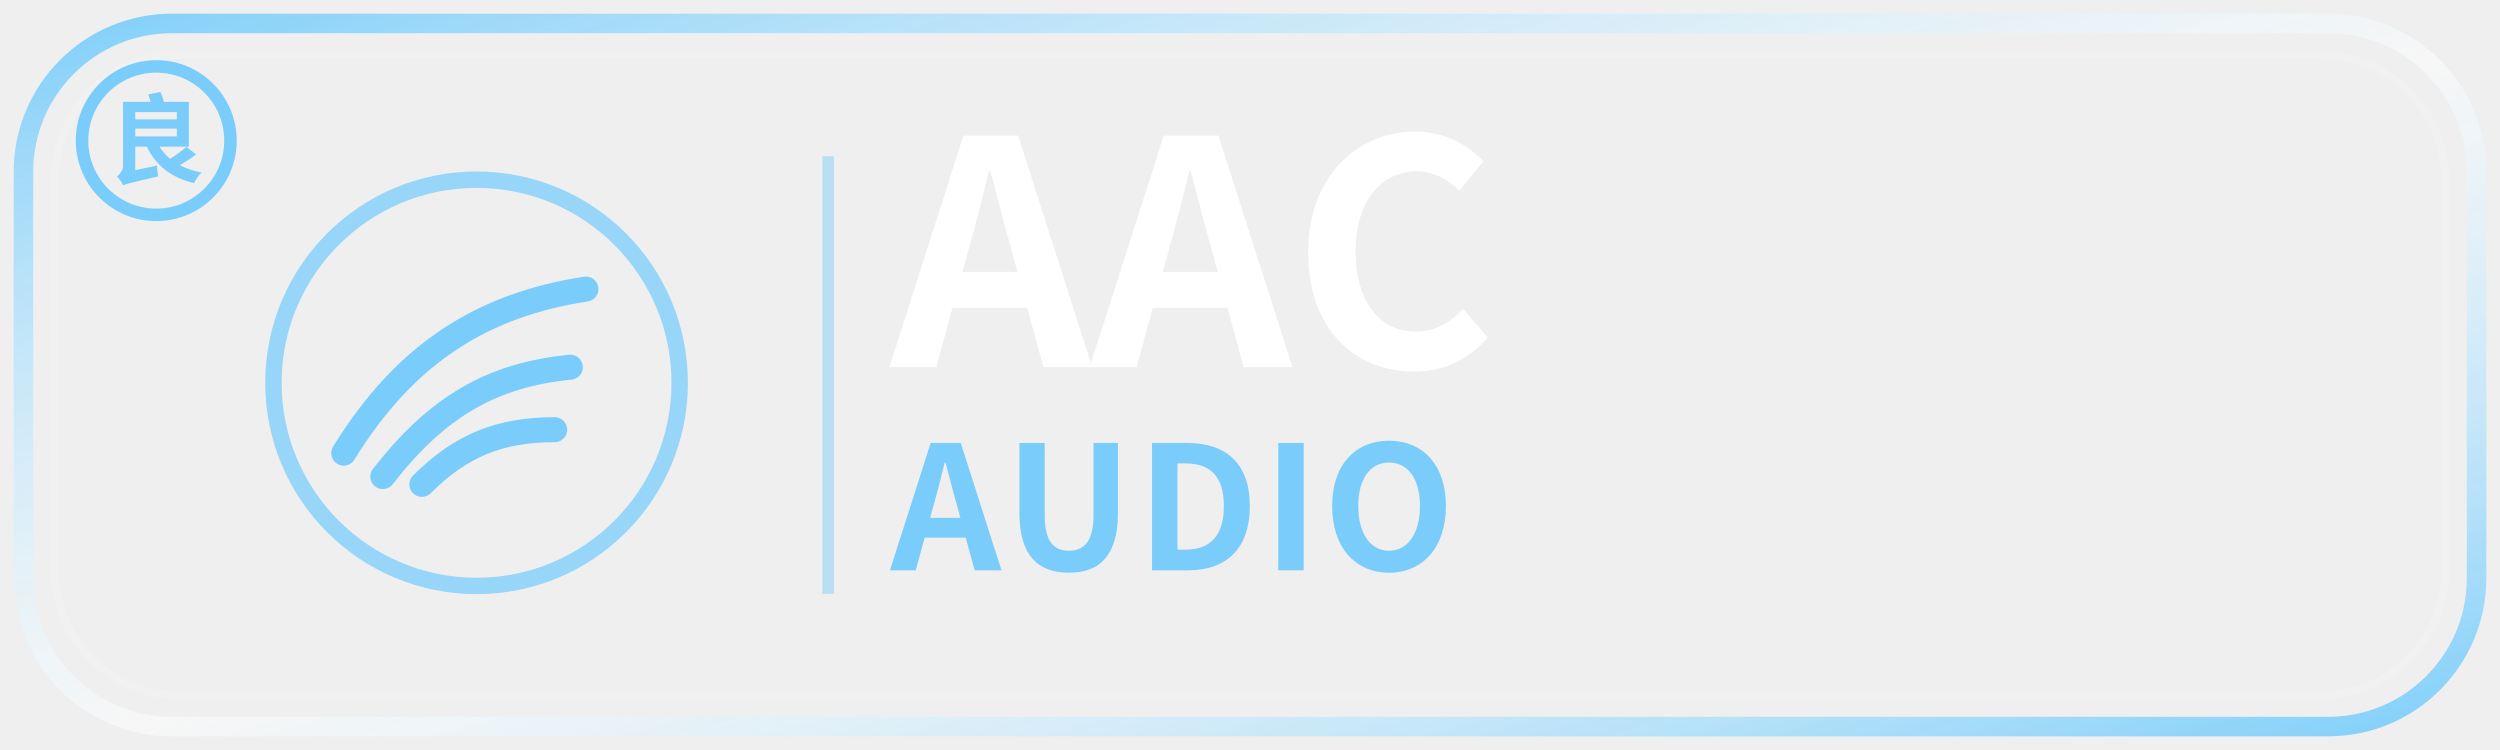
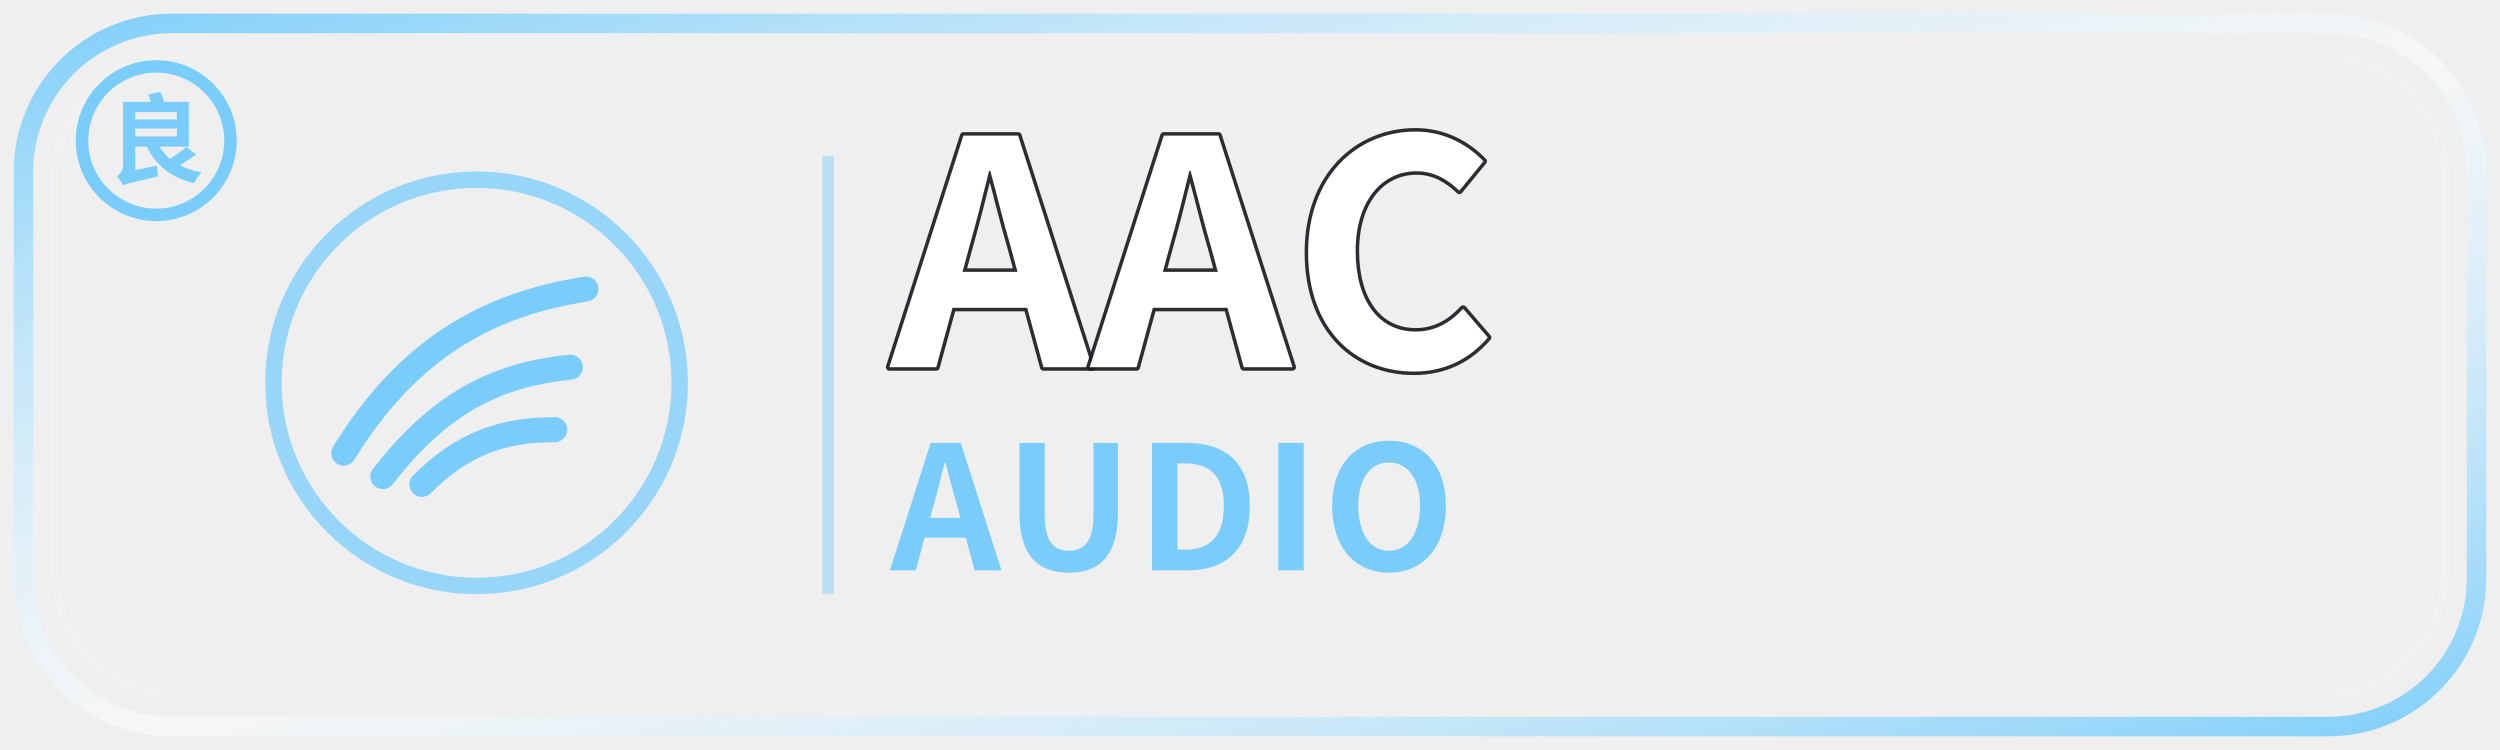
<svg xmlns="http://www.w3.org/2000/svg" width="320" height="96" viewBox="0 0 320 96" preserveAspectRatio="xMidYMid meet" overflow="hidden">
  <rect x="0" y="0" width="320" height="96" fill="#000000" fill-opacity="0.004" />
  <defs>
    <linearGradient id="edge" x1="0" y1="0" x2="1" y2="1">
      <stop offset="0" stop-color="#7ACDFA" stop-opacity=".95" />
      <stop offset=".52" stop-color="#FFFFFF" stop-opacity=".48" />
      <stop offset="1" stop-color="#7ACDFA" stop-opacity=".95" />
    </linearGradient>
  </defs>
  <rect x="3" y="3" width="314" height="90" rx="19" fill="none" stroke="url(#edge)" stroke-width="2.5" />
  <rect x="7" y="7" width="306" height="82" rx="16" fill="none" stroke="#FFFFFF" stroke-opacity=".14" stroke-width="1" />
  <circle cx="20" cy="18" r="9.5" fill="none" stroke="#7ACDFA" stroke-width="1.6" />
  <g aria-label="良" fill="#7ACDFA" transform="translate(13.75 22.5) scale(0.0125 -0.0125)">
    <path d="M711 483V403H285V483ZM711 578H285V652H711ZM162 -98C191 -82 239 -72 520 -6C514 20 508 71 508 105L285 57V298H403C498 105 651 -19 887 -75C902 -42 937 8 964 34C880 50 806 75 742 108C797 141 857 180 908 219L808 296C765 257 701 210 642 174C598 210 562 251 533 298H834V757H579C570 790 557 829 542 859L418 833C427 810 436 783 443 757H160V105C160 51 122 12 97 -7C117 -26 151 -72 162 -98Z" transform="translate(0 0)" />
  </g>
  <circle cx="61" cy="49" r="26" fill="none" stroke="#7ACDFA" stroke-width="2.1" stroke-opacity=".75" />
  <path d="M44 58c8-13 18-19 31-21M49 61c7-9 14-13 24-14M54 62c5-5 10-7 17-7" fill="none" stroke="#7ACDFA" stroke-width="3.2" stroke-linecap="round" />
  <path d="M106 20v56" stroke="#7ACDFA" stroke-opacity=".45" stroke-width="1.5" />
-   <g aria-label="AAC" fill="#FFFFFF" transform="translate(114 47) scale(0.04 -0.04)">
+   <g aria-label="AAC" fill="#FFFFFF" transform="translate(114 47) scale(0.04 -0.04)" stroke="#1B1D21" stroke-opacity="0.92" stroke-width="22.50" stroke-linejoin="round" paint-order="stroke fill">
    <path d="M-4 0H146L198 190H437L489 0H645L408 741H233ZM230 305 252 386C274 463 295 547 315 628H319C341 549 361 463 384 386L406 305Z" transform="translate(0 0)" />
    <path d="M-4 0H146L198 190H437L489 0H645L408 741H233ZM230 305 252 386C274 463 295 547 315 628H319C341 549 361 463 384 386L406 305Z" transform="translate(641 0)" />
    <path d="M392 -14C489 -14 568 24 629 95L550 187C511 144 462 114 398 114C281 114 206 211 206 372C206 531 289 627 401 627C457 627 500 601 538 565L615 659C567 709 493 754 398 754C211 754 54 611 54 367C54 120 206 -14 392 -14Z" transform="translate(1282 0)" />
  </g>
  <g aria-label="AUDIO" fill="#7ACDFA" transform="translate(114 73) scale(0.022 -0.022)">
    <path d="M-4 0H146L198 190H437L489 0H645L408 741H233ZM230 305 252 386C274 463 295 547 315 628H319C341 549 361 463 384 386L406 305Z" transform="translate(0 0)" />
    <path d="M376 -14C556 -14 661 88 661 333V741H519V320C519 166 462 114 376 114C289 114 235 166 235 320V741H88V333C88 88 194 -14 376 -14Z" transform="translate(661.4545 0)" />
    <path d="M91 0H302C521 0 660 124 660 374C660 623 521 741 294 741H91ZM239 120V622H284C423 622 509 554 509 374C509 194 423 120 284 120Z" transform="translate(1429.909 0)" />
    <path d="M91 0H239V741H91Z" transform="translate(2164.364 0)" />
    <path d="M385 -14C581 -14 716 133 716 374C716 614 581 754 385 754C189 754 54 614 54 374C54 133 189 -14 385 -14ZM385 114C275 114 206 216 206 374C206 532 275 627 385 627C495 627 565 532 565 374C565 216 495 114 385 114Z" transform="translate(2514.818 0)" />
  </g>
</svg>
